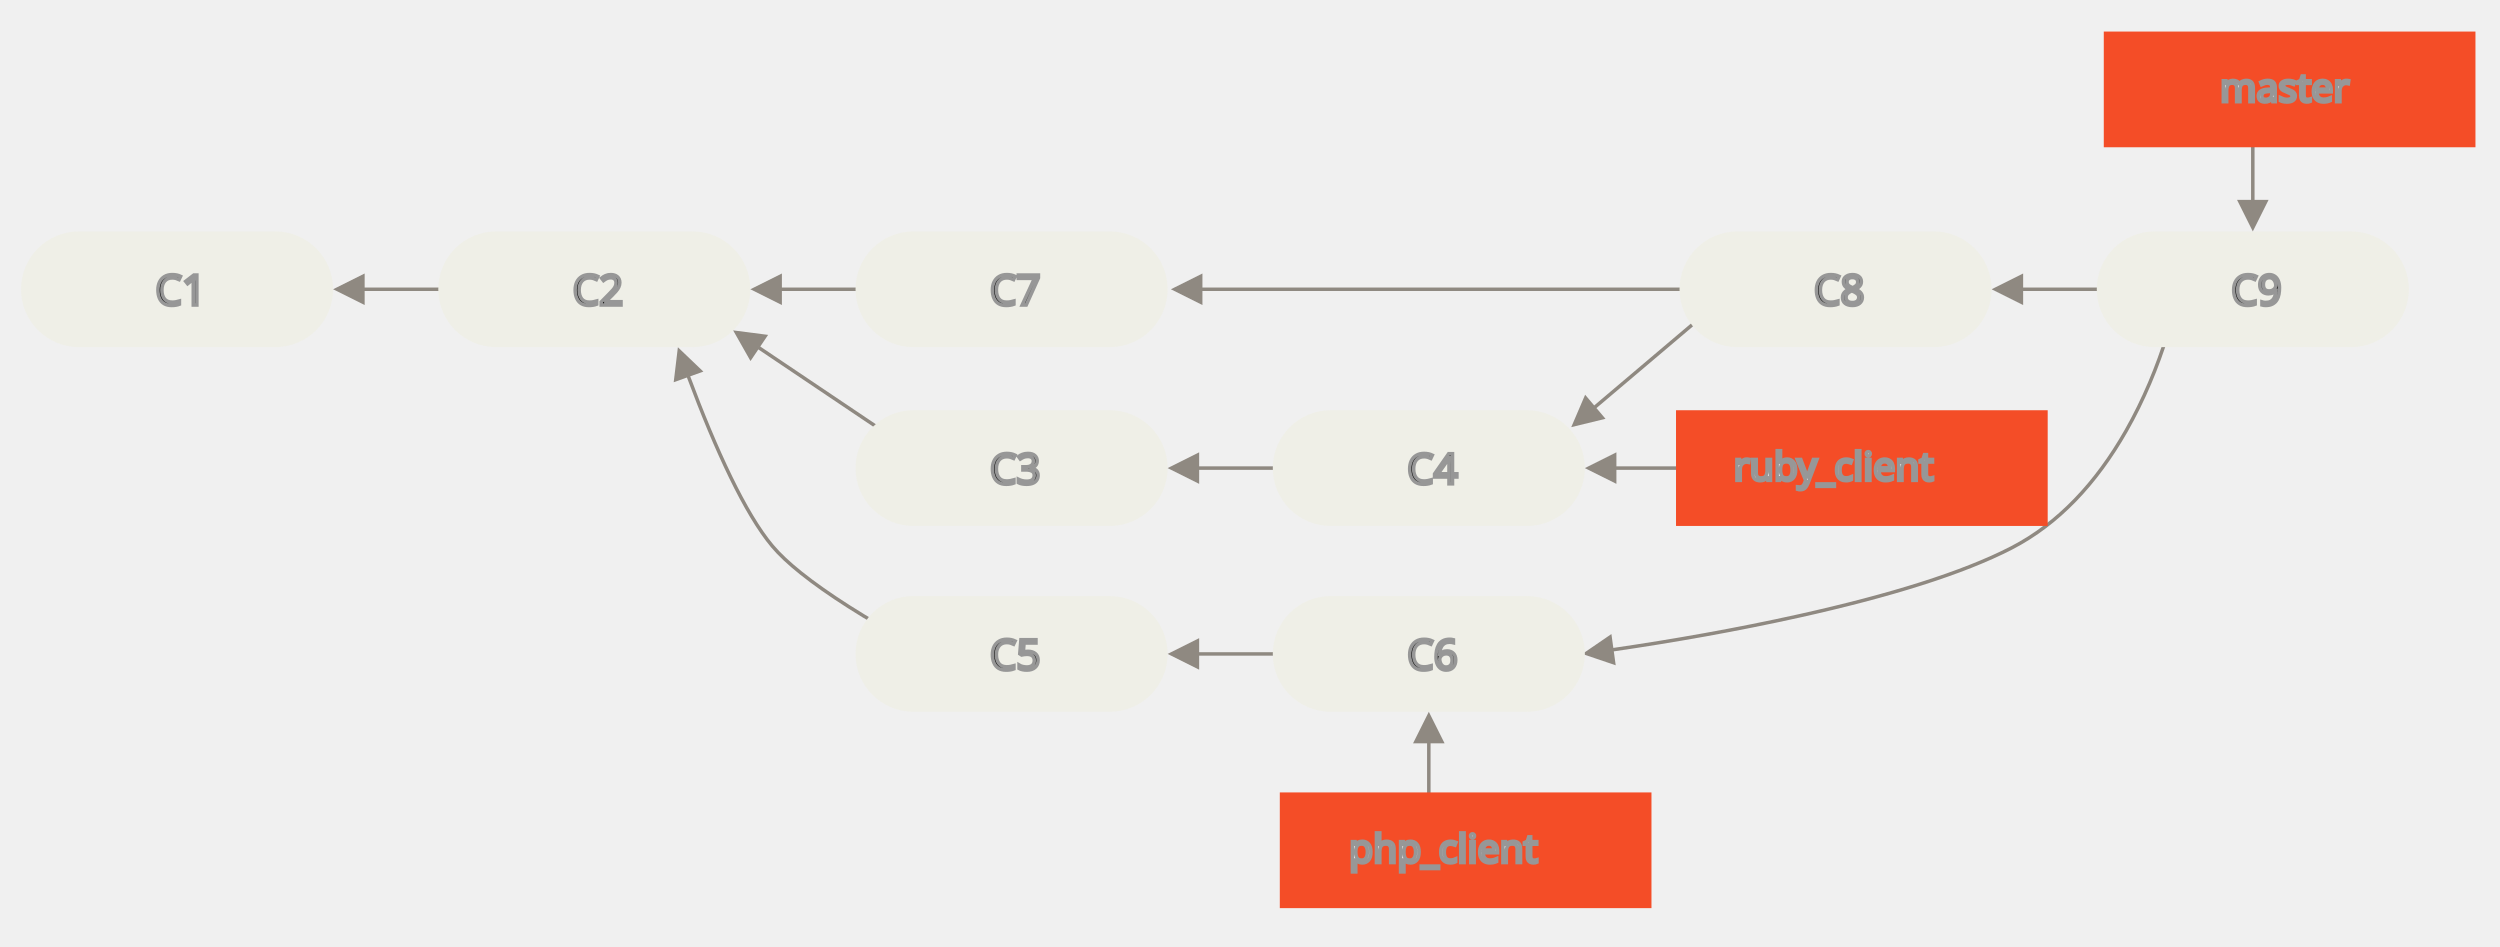
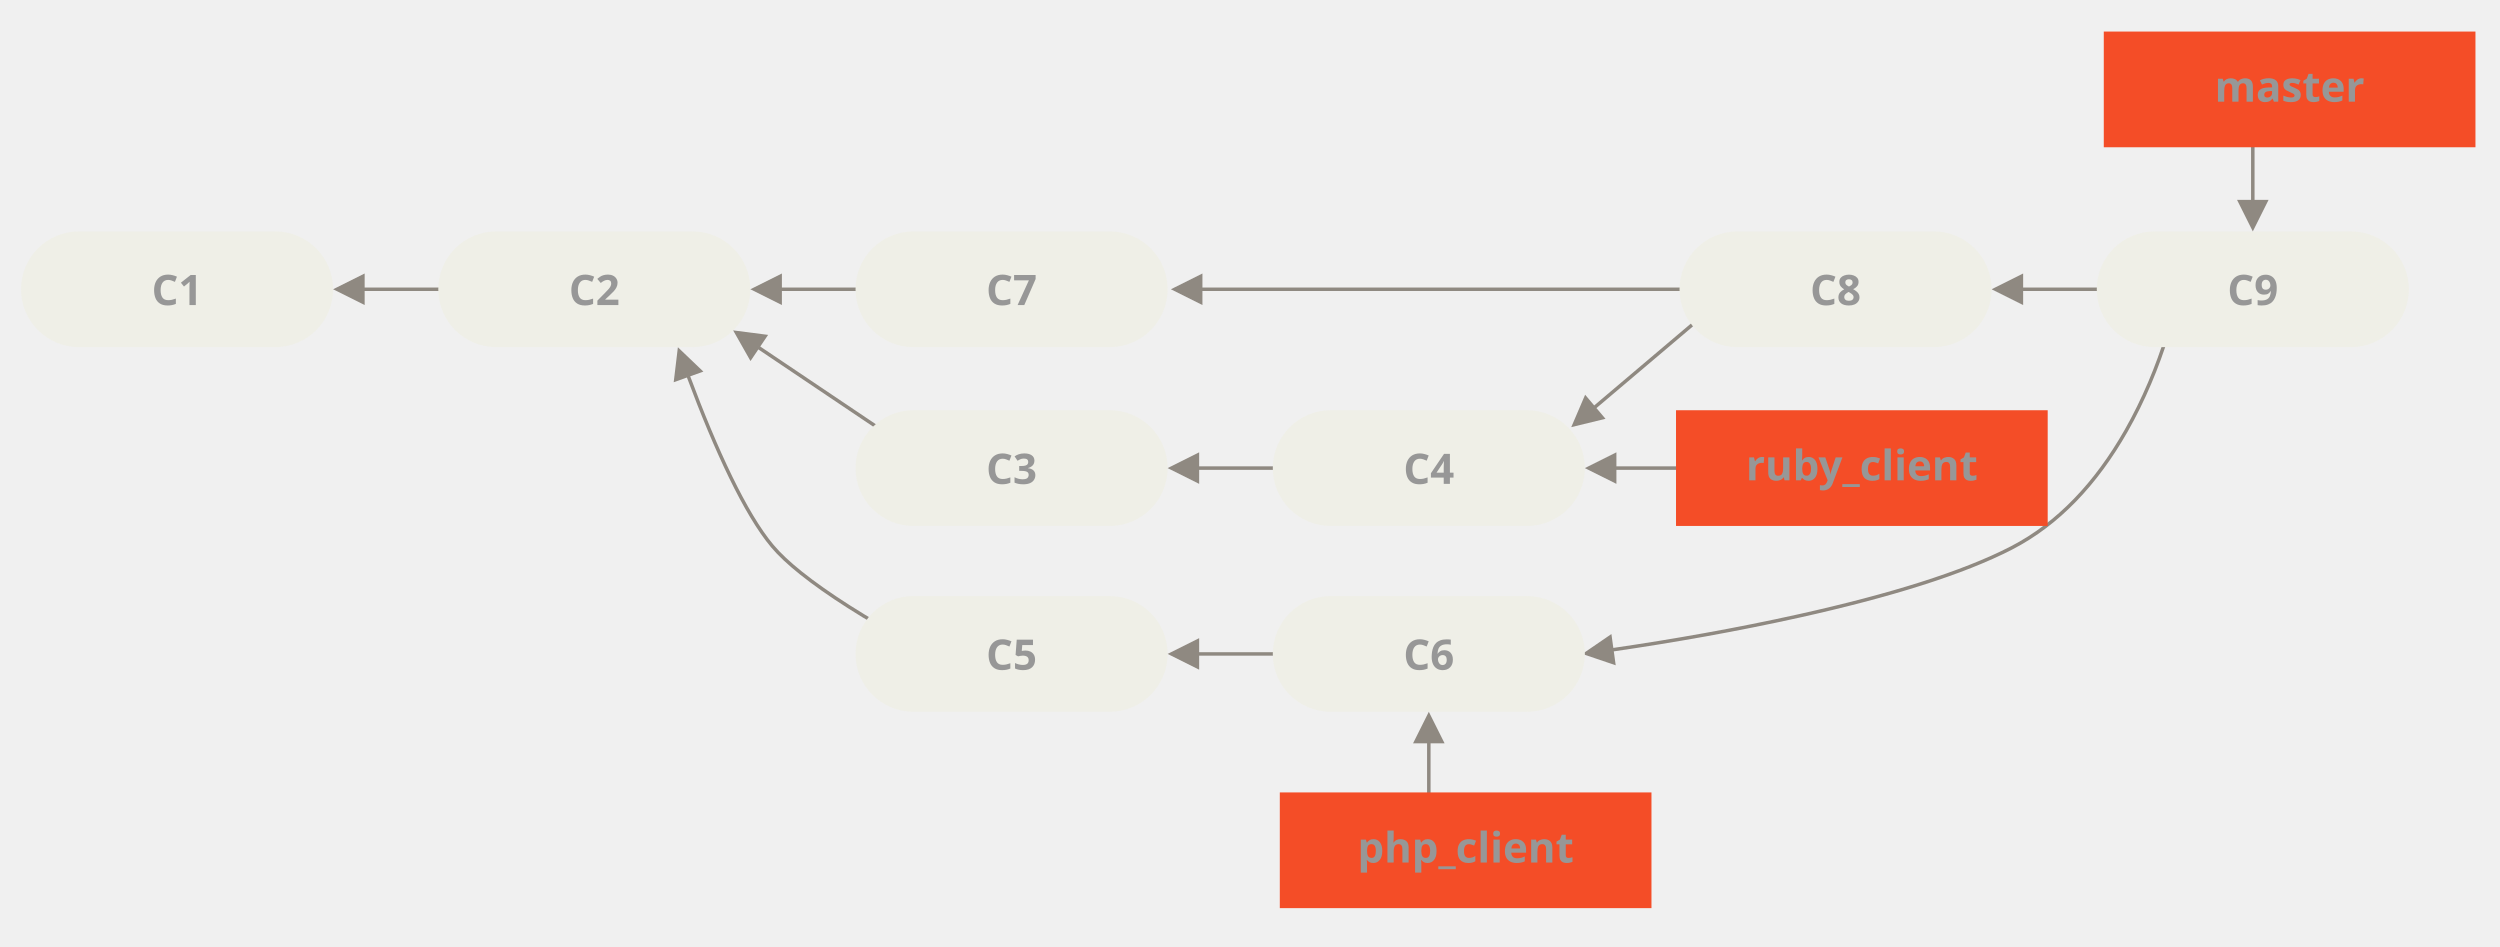
<svg xmlns="http://www.w3.org/2000/svg" width="713px" height="270px" viewBox="0 0 713 270" version="1.1">
  <g id="05---Merging-Workflows-2" stroke="none" stroke-width="1" fill="none" fill-rule="evenodd">
    <g id="Line-+-brown-2" transform="translate(6, 66)">
      <g id="brown">
        <rect id="Rectangle-1" fill="#EFEFE7" fill-rule="evenodd" x="0" y="0" width="89" height="33" rx="16.5" />
-         <text id="C6" stroke="#979797" stroke-width="1" font-family="RobotoMono-Regular, Roboto Mono" font-size="12" font-weight="normal" fill="#000000">
-           <tspan x="38.299" y="21">C1</tspan>
+         <text stroke="#979797" stroke-width="0" font-family="Source Code Pro" font-size="12px" font-weight="900" fill="#979797" fill-opacity="1" text-anchor="middle" id="C6">
+           <tspan x="44.5" y="21">C1</tspan>
        </text>
      </g>
    </g>
    <g id="Line-+-brown-3" transform="translate(95, 66)">
      <path id="Line" d="M9,16 L54,16 L54,17 L9,17 L9,21 L0,16.5 L9,12 L9,16 Z" fill="#8F8981" fill-rule="nonzero" />
      <g id="brown" transform="translate(30, 0)">
        <rect id="Rectangle-1" fill="#EFEFE7" fill-rule="evenodd" x="0" y="0" width="89" height="33" rx="16.5" />
-         <text id="C6" stroke="#979797" stroke-width="1" font-family="RobotoMono-Regular, Roboto Mono" font-size="12" font-weight="normal" fill="#000000">
-           <tspan x="38.299" y="21">C2</tspan>
+         <text stroke="#979797" stroke-width="0" font-family="Source Code Pro" font-size="12px" font-weight="900" fill="#979797" fill-opacity="1" text-anchor="middle" id="C6">
+           <tspan x="44.5" y="21">C2</tspan>
        </text>
      </g>
    </g>
    <path id="Line-3" d="M223,82 L268,82 L268,83 L223,83 L223,87 L214,82.5 L223,78 L223,82 Z" fill="#8F8981" fill-rule="nonzero" />
    <g id="brown" transform="translate(244, 66)">
      <rect id="Rectangle-1" fill="#EFEFE7" fill-rule="evenodd" x="0" y="0" width="89" height="33" rx="16.5" />
-       <text id="C6" stroke="#979797" stroke-width="1" font-family="RobotoMono-Regular, Roboto Mono" font-size="12" font-weight="normal" fill="#000000">
-         <tspan x="38.299" y="21">C7</tspan>
+       <text stroke="#979797" stroke-width="0" font-family="Source Code Pro" font-size="12px" font-weight="900" fill="#979797" fill-opacity="1" text-anchor="middle" id="C6">
+         <tspan x="44.5" y="21">C7</tspan>
      </text>
    </g>
    <g id="Line-+-brown-5" transform="translate(209, 94)">
      <path id="Line" d="M7.833,4.828 L59.194,39.364 L58.636,40.194 L7.275,5.658 L5.043,8.977 L0.085,0.221 L10.065,1.509 L7.833,4.828 Z" fill="#8F8981" fill-rule="nonzero" />
      <g id="brown" transform="translate(35, 23)">
        <rect id="Rectangle-1" fill="#EFEFE7" fill-rule="evenodd" x="0" y="0" width="89" height="33" rx="16.5" />
-         <text id="C6" stroke="#979797" stroke-width="1" font-family="RobotoMono-Regular, Roboto Mono" font-size="12" font-weight="normal" fill="#000000">
-           <tspan x="38.299" y="21">C3</tspan>
+         <text stroke="#979797" stroke-width="0" font-family="Source Code Pro" font-size="12px" font-weight="900" fill="#979797" fill-opacity="1" text-anchor="middle" id="C6">
+           <tspan x="44.5" y="21">C3</tspan>
        </text>
      </g>
    </g>
    <g id="Line-+-brown-6" transform="translate(333, 117)">
      <path id="Line" d="M9,16 L54,16 L54,17 L9,17 L9,21 L0,16.5 L9,12 L9,16 Z" fill="#8F8981" fill-rule="nonzero" />
      <g id="brown" transform="translate(30, 0)">
        <rect id="Rectangle-1" fill="#EFEFE7" fill-rule="evenodd" x="0" y="0" width="89" height="33" rx="16.5" />
-         <text id="C6" stroke="#979797" stroke-width="1" font-family="RobotoMono-Regular, Roboto Mono" font-size="12" font-weight="normal" fill="#000000">
-           <tspan x="38.299" y="21">C4</tspan>
+         <text stroke="#979797" stroke-width="0" font-family="Source Code Pro" font-size="12px" font-weight="900" fill="#979797" fill-opacity="1" text-anchor="middle" id="C6">
+           <tspan x="44.5" y="21">C4</tspan>
        </text>
      </g>
    </g>
    <path id="Line" d="M577,82 L622,82 L622,83 L577,83 L577,87 L568,82.5 L577,78 L577,82 Z" fill="#8F8981" fill-rule="nonzero" />
    <path id="Line-5" d="M460.119,184.784 C476.783,182.362 495.149,179.141 513.101,175.145 C538.761,169.434 559.625,162.977 573.487,155.81 C586.746,148.954 597.468,137.471 605.915,122.65 C610.932,113.847 614.838,104.412 617.764,94.976 C618.788,91.674 619.616,88.608 620.265,85.857 C620.492,84.895 620.68,84.042 620.831,83.306 C620.922,82.867 620.98,82.565 621.008,82.411 L621.097,81.919 L622.081,82.097 L621.992,82.589 C621.963,82.751 621.903,83.06 621.811,83.508 C621.657,84.253 621.467,85.115 621.238,86.086 C620.584,88.859 619.75,91.947 618.719,95.272 C615.773,104.773 611.839,114.274 606.784,123.145 C598.248,138.121 587.397,149.744 573.947,156.698 C559.99,163.914 539.056,170.392 513.318,176.121 C495.336,180.124 476.944,183.349 460.256,185.775 L460.801,189.742 L451.272,186.51 L459.575,180.826 L460.119,184.784 Z" fill="#8F8981" fill-rule="nonzero" />
    <g id="brown" transform="translate(598, 66)">
      <rect id="Rectangle-1" fill="#EFEFE7" fill-rule="evenodd" x="0" y="0" width="89" height="33" rx="16.5" />
-       <text id="C6" stroke="#979797" stroke-width="1" font-family="RobotoMono-Regular, Roboto Mono" font-size="12" font-weight="normal" fill="#000000">
-         <tspan x="38.299" y="21">C9</tspan>
+       <text stroke="#979797" stroke-width="0" font-family="Source Code Pro" font-size="12px" font-weight="900" fill="#979797" fill-opacity="1" text-anchor="middle" id="C6">
+         <tspan x="44.5" y="21">C9</tspan>
      </text>
    </g>
    <g id="Line-+-brown-9" transform="translate(333, 66)">
      <path id="Line" d="M9.935,16 L154.065,16 L154.065,17 L9.935,17 L9.935,21 L0.935,16.5 L9.935,12 L9.935,16 Z" fill="#8F8981" fill-rule="nonzero" />
      <path id="Line-4" d="M121.664,49.626 L161.623,15.795 L162.269,16.559 L122.31,50.389 L124.895,53.442 L115.118,55.823 L119.08,46.573 L121.664,49.626 Z" fill="#8F8981" fill-rule="nonzero" />
      <g id="brown" transform="translate(146, 0)">
        <rect id="Rectangle-1" fill="#EFEFE7" fill-rule="evenodd" x="0" y="0" width="89" height="33" rx="16.5" />
-         <text id="C6" stroke="#979797" stroke-width="1" font-family="RobotoMono-Regular, Roboto Mono" font-size="12" font-weight="normal" fill="#000000">
-           <tspan x="38.299" y="21">C8</tspan>
+         <text stroke="#979797" stroke-width="0" font-family="Source Code Pro" font-size="12px" font-weight="900" fill="#979797" fill-opacity="1" text-anchor="middle" id="C6">
+           <tspan x="44.5" y="21">C8</tspan>
        </text>
      </g>
    </g>
    <g id="Line-+-brown-8" transform="translate(194, 99)">
      <path id="Line" d="M2.846,8.33 C10.617,29.193 19.046,47.374 26.669,56.439 C28.626,58.767 31.334,61.299 34.708,64.002 C38.513,67.049 43.099,70.262 48.299,73.577 C53.86,77.123 59.82,80.598 65.781,83.856 C67.867,84.996 69.804,86.028 71.542,86.933 C72.15,87.249 72.69,87.527 73.155,87.765 C73.434,87.907 73.626,88.004 73.724,88.053 L74.171,88.277 L73.723,89.171 L73.276,88.947 C73.175,88.897 72.982,88.799 72.701,88.655 C72.233,88.417 71.691,88.137 71.08,87.82 C69.336,86.912 67.393,85.877 65.301,84.733 C59.322,81.465 53.344,77.979 47.762,74.42 C42.534,71.087 37.919,67.855 34.083,64.782 C30.662,62.042 27.908,59.467 25.904,57.082 C18.178,47.896 9.719,29.648 1.905,8.668 L-1.866,10.02 L-0.669,0.029 L6.605,6.982 L2.846,8.33 Z" fill="#8F8981" fill-rule="nonzero" />
      <g id="brown" transform="translate(50, 71)">
        <rect id="Rectangle-1" fill="#EFEFE7" fill-rule="evenodd" x="0" y="0" width="89" height="33" rx="16.5" />
-         <text id="C6" stroke="#979797" stroke-width="1" font-family="RobotoMono-Regular, Roboto Mono" font-size="12" font-weight="normal" fill="#000000">
-           <tspan x="38.299" y="21">C5</tspan>
+         <text stroke="#979797" stroke-width="0" font-family="Source Code Pro" font-size="12px" font-weight="900" fill="#979797" fill-opacity="1" text-anchor="middle" id="C6">
+           <tspan x="44.5" y="21">C5</tspan>
        </text>
      </g>
    </g>
    <path id="Line" d="M342,186 L387,186 L387,187 L342,187 L342,191 L333,186.5 L342,182 L342,186 Z" fill="#8F8981" fill-rule="nonzero" />
    <g id="brown" transform="translate(363, 170)">
      <rect id="Rectangle-1" fill="#EFEFE7" fill-rule="evenodd" x="0" y="0" width="89" height="33" rx="16.5" />
-       <text id="C6" stroke="#979797" stroke-width="1" font-family="RobotoMono-Regular, Roboto Mono" font-size="12" font-weight="normal" fill="#000000">
-         <tspan x="38.299" y="21">C6</tspan>
+       <text stroke="#979797" stroke-width="0" font-family="Source Code Pro" font-size="12px" font-weight="900" fill="#979797" fill-opacity="1" text-anchor="middle" id="C6">
+         <tspan x="44.5" y="21">C6</tspan>
      </text>
    </g>
    <g id="Line-2-+-ref" transform="translate(600, 9)">
      <path id="Line-2" d="M42,48 L42,5 L43,5 L43,48 L47,48 L42.5,57 L38,48 L42,48 Z" fill="#8F8981" fill-rule="nonzero" />
      <g id="ref">
        <rect id="Rectangle-2" fill="#F44D27" fill-rule="evenodd" x="0" y="0" width="106" height="33" />
-         <text id="master" stroke="#979797" stroke-width="1" font-family="RobotoMono-Regular, Roboto Mono" font-size="11.143" font-weight="normal" fill="#FFFFFF">
-           <tspan x="33.129" y="20">master</tspan>
+         <text stroke="#979797" stroke-width="0" font-family="Source Code Pro" font-size="12px" font-weight="900" fill="#979797" fill-opacity="1" text-anchor="middle" id="master">
+           <tspan x="53" y="20">master</tspan>
        </text>
      </g>
    </g>
    <g id="Line-2-+-ref-2" transform="translate(452, 117)">
      <path id="Line-2" d="M9,16 L69,16 L69,17 L9,17 L9,21 L0,16.5 L9,12 L9,16 Z" fill="#8F8981" fill-rule="nonzero" />
      <g id="ref" transform="translate(26, 0)">
        <rect id="Rectangle-2" fill="#F44D27" fill-rule="evenodd" x="0" y="0" width="106" height="33" />
-         <text id="master" stroke="#979797" stroke-width="1" font-family="RobotoMono-Regular, Roboto Mono" font-size="11.143" font-weight="normal" fill="#FFFFFF">
-           <tspan x="16.412" y="20">ruby_client</tspan>
+         <text stroke="#979797" stroke-width="0" font-family="Source Code Pro" font-size="12px" font-weight="900" fill="#979797" fill-opacity="1" text-anchor="middle" id="master">
+           <tspan x="53" y="20">ruby_client</tspan>
        </text>
      </g>
    </g>
    <g id="Line-2-+-ref-3" transform="translate(365, 203)">
      <path id="Line-2" d="M43,9 L43,40 L42,40 L42,9 L38,9 L42.5,0 L47,9 L43,9 Z" fill="#8F8981" fill-rule="nonzero" />
      <g id="ref" transform="translate(0, 23)">
        <rect id="Rectangle-2" fill="#F44D27" fill-rule="evenodd" x="0" y="0" width="106" height="33" />
-         <text id="master" stroke="#979797" stroke-width="1" font-family="RobotoMono-Regular, Roboto Mono" font-size="11.143" font-weight="normal" fill="#FFFFFF">
-           <tspan x="19.755" y="20">php_client</tspan>
+         <text stroke="#979797" stroke-width="0" font-family="Source Code Pro" font-size="12px" font-weight="900" fill="#979797" fill-opacity="1" text-anchor="middle" id="master">
+           <tspan x="53" y="20">php_client</tspan>
        </text>
      </g>
    </g>
  </g>
</svg>
